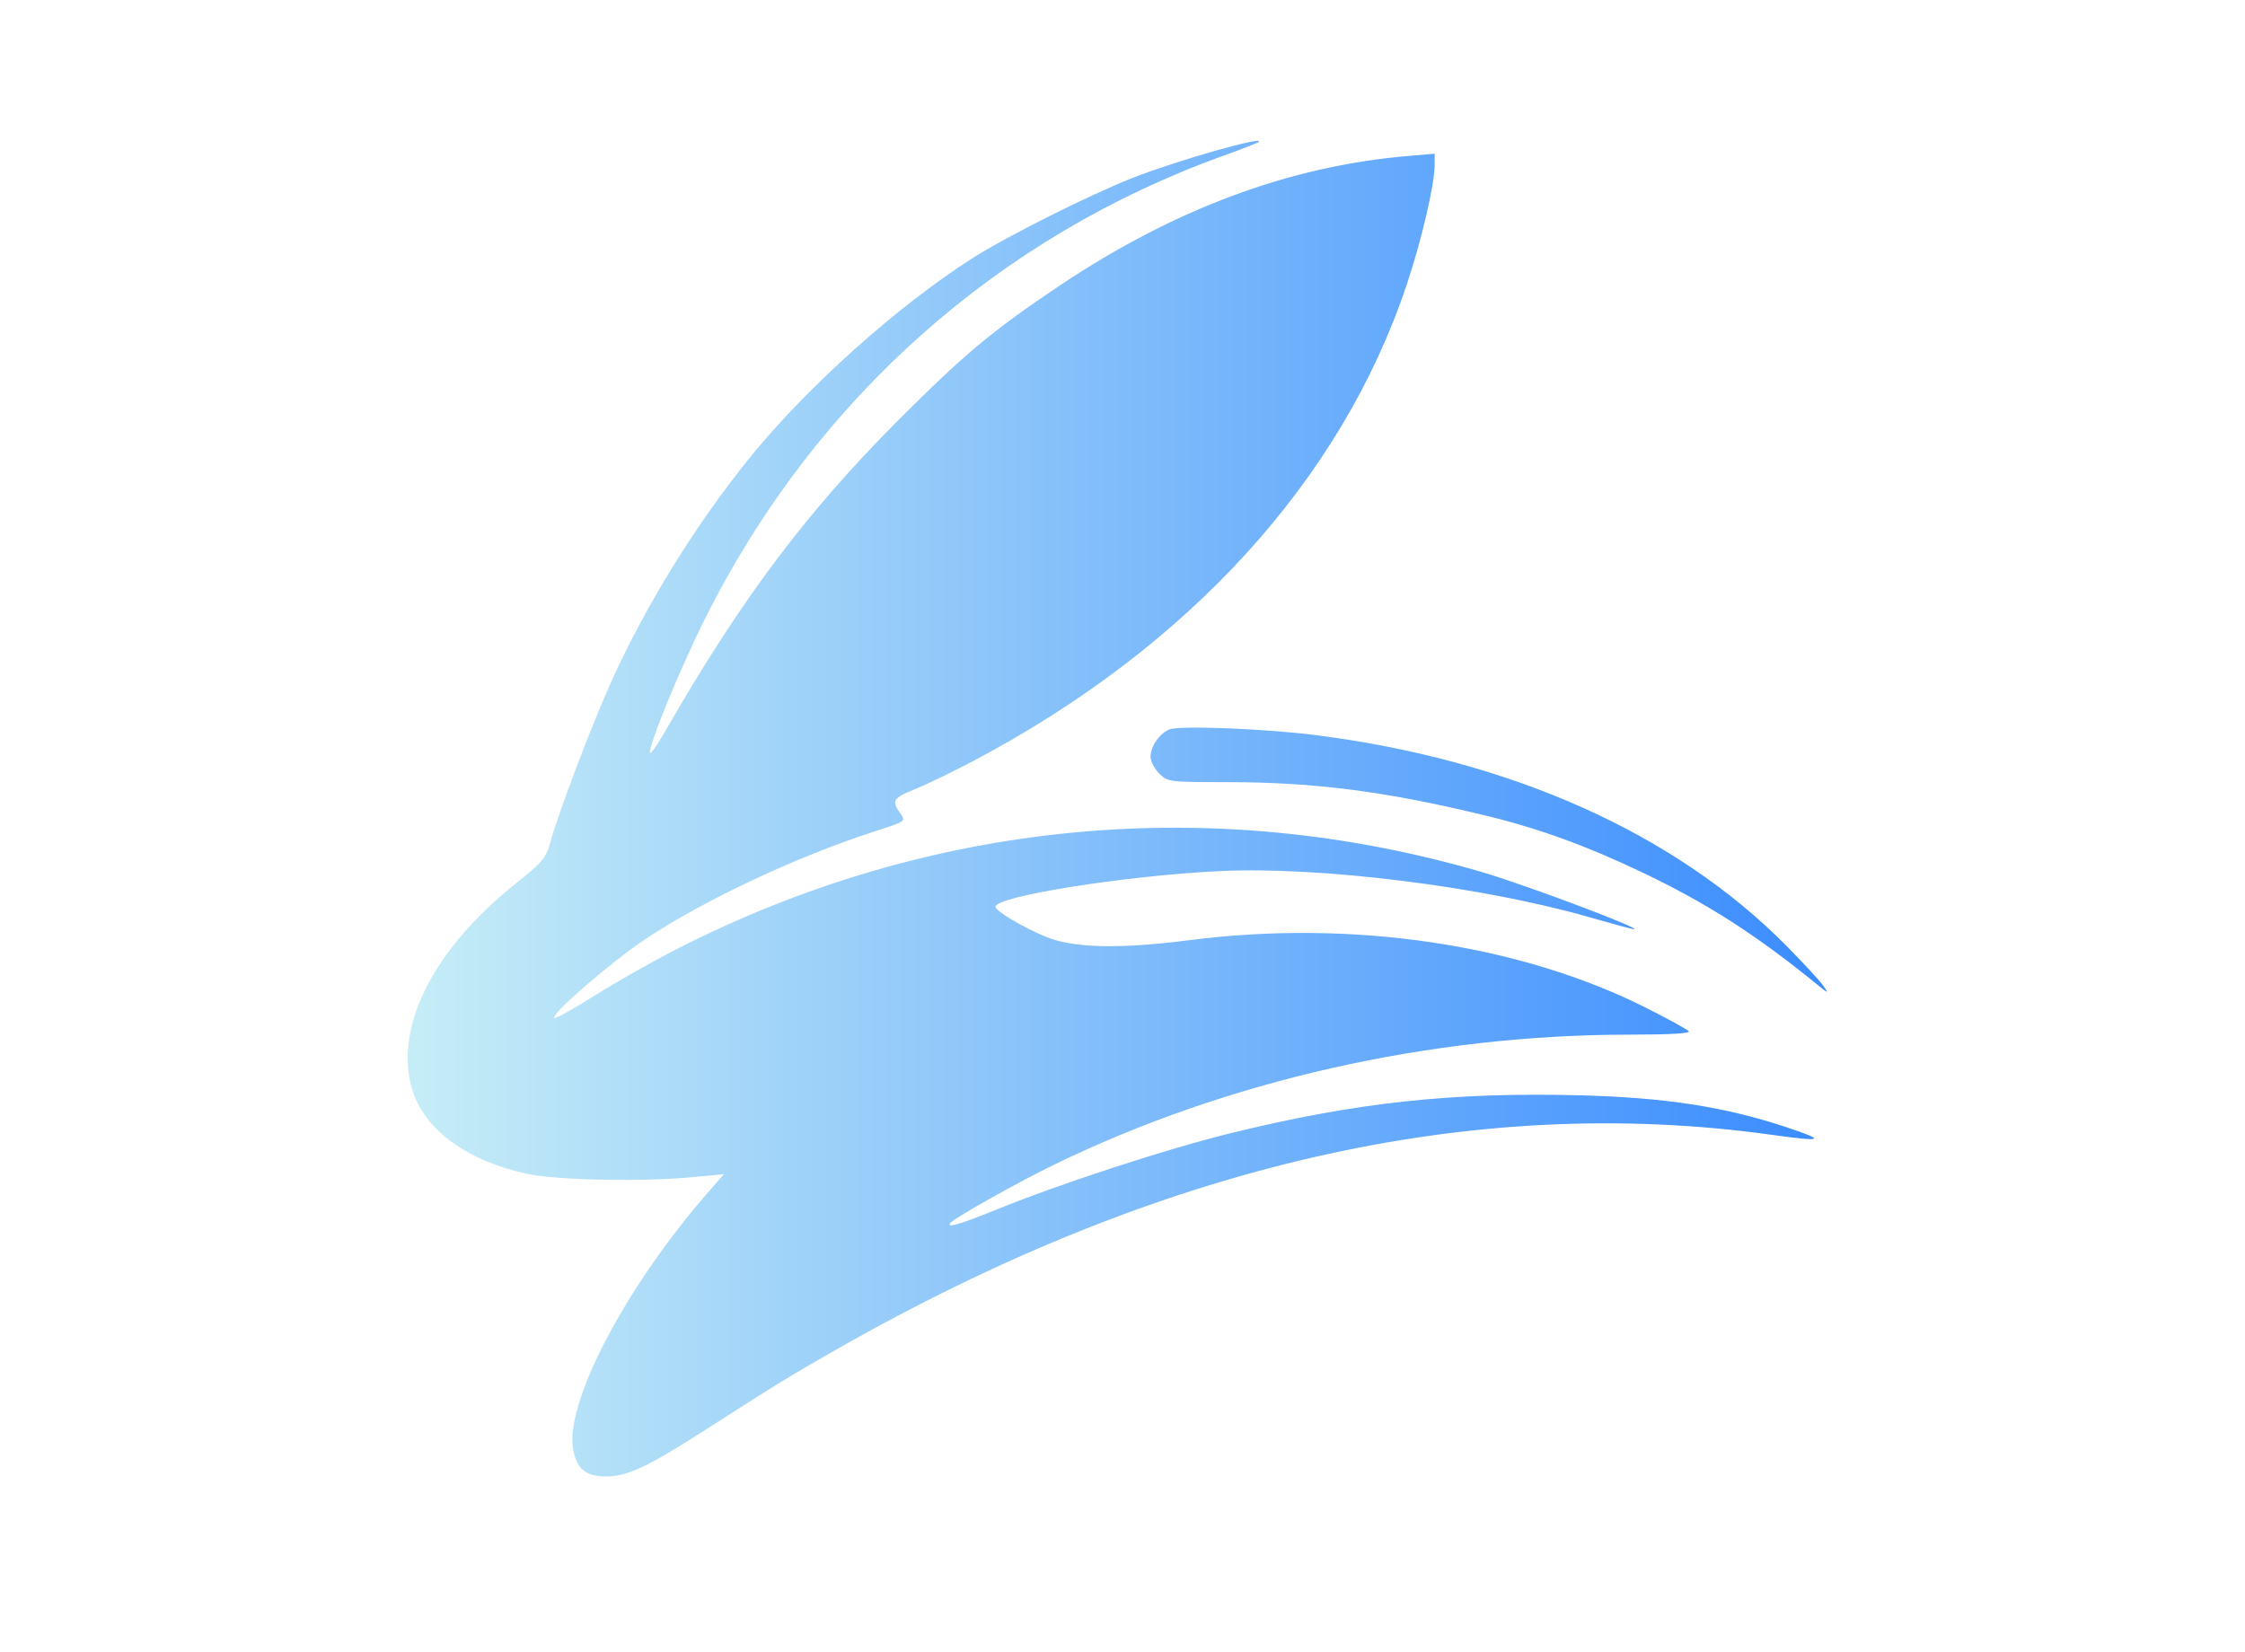
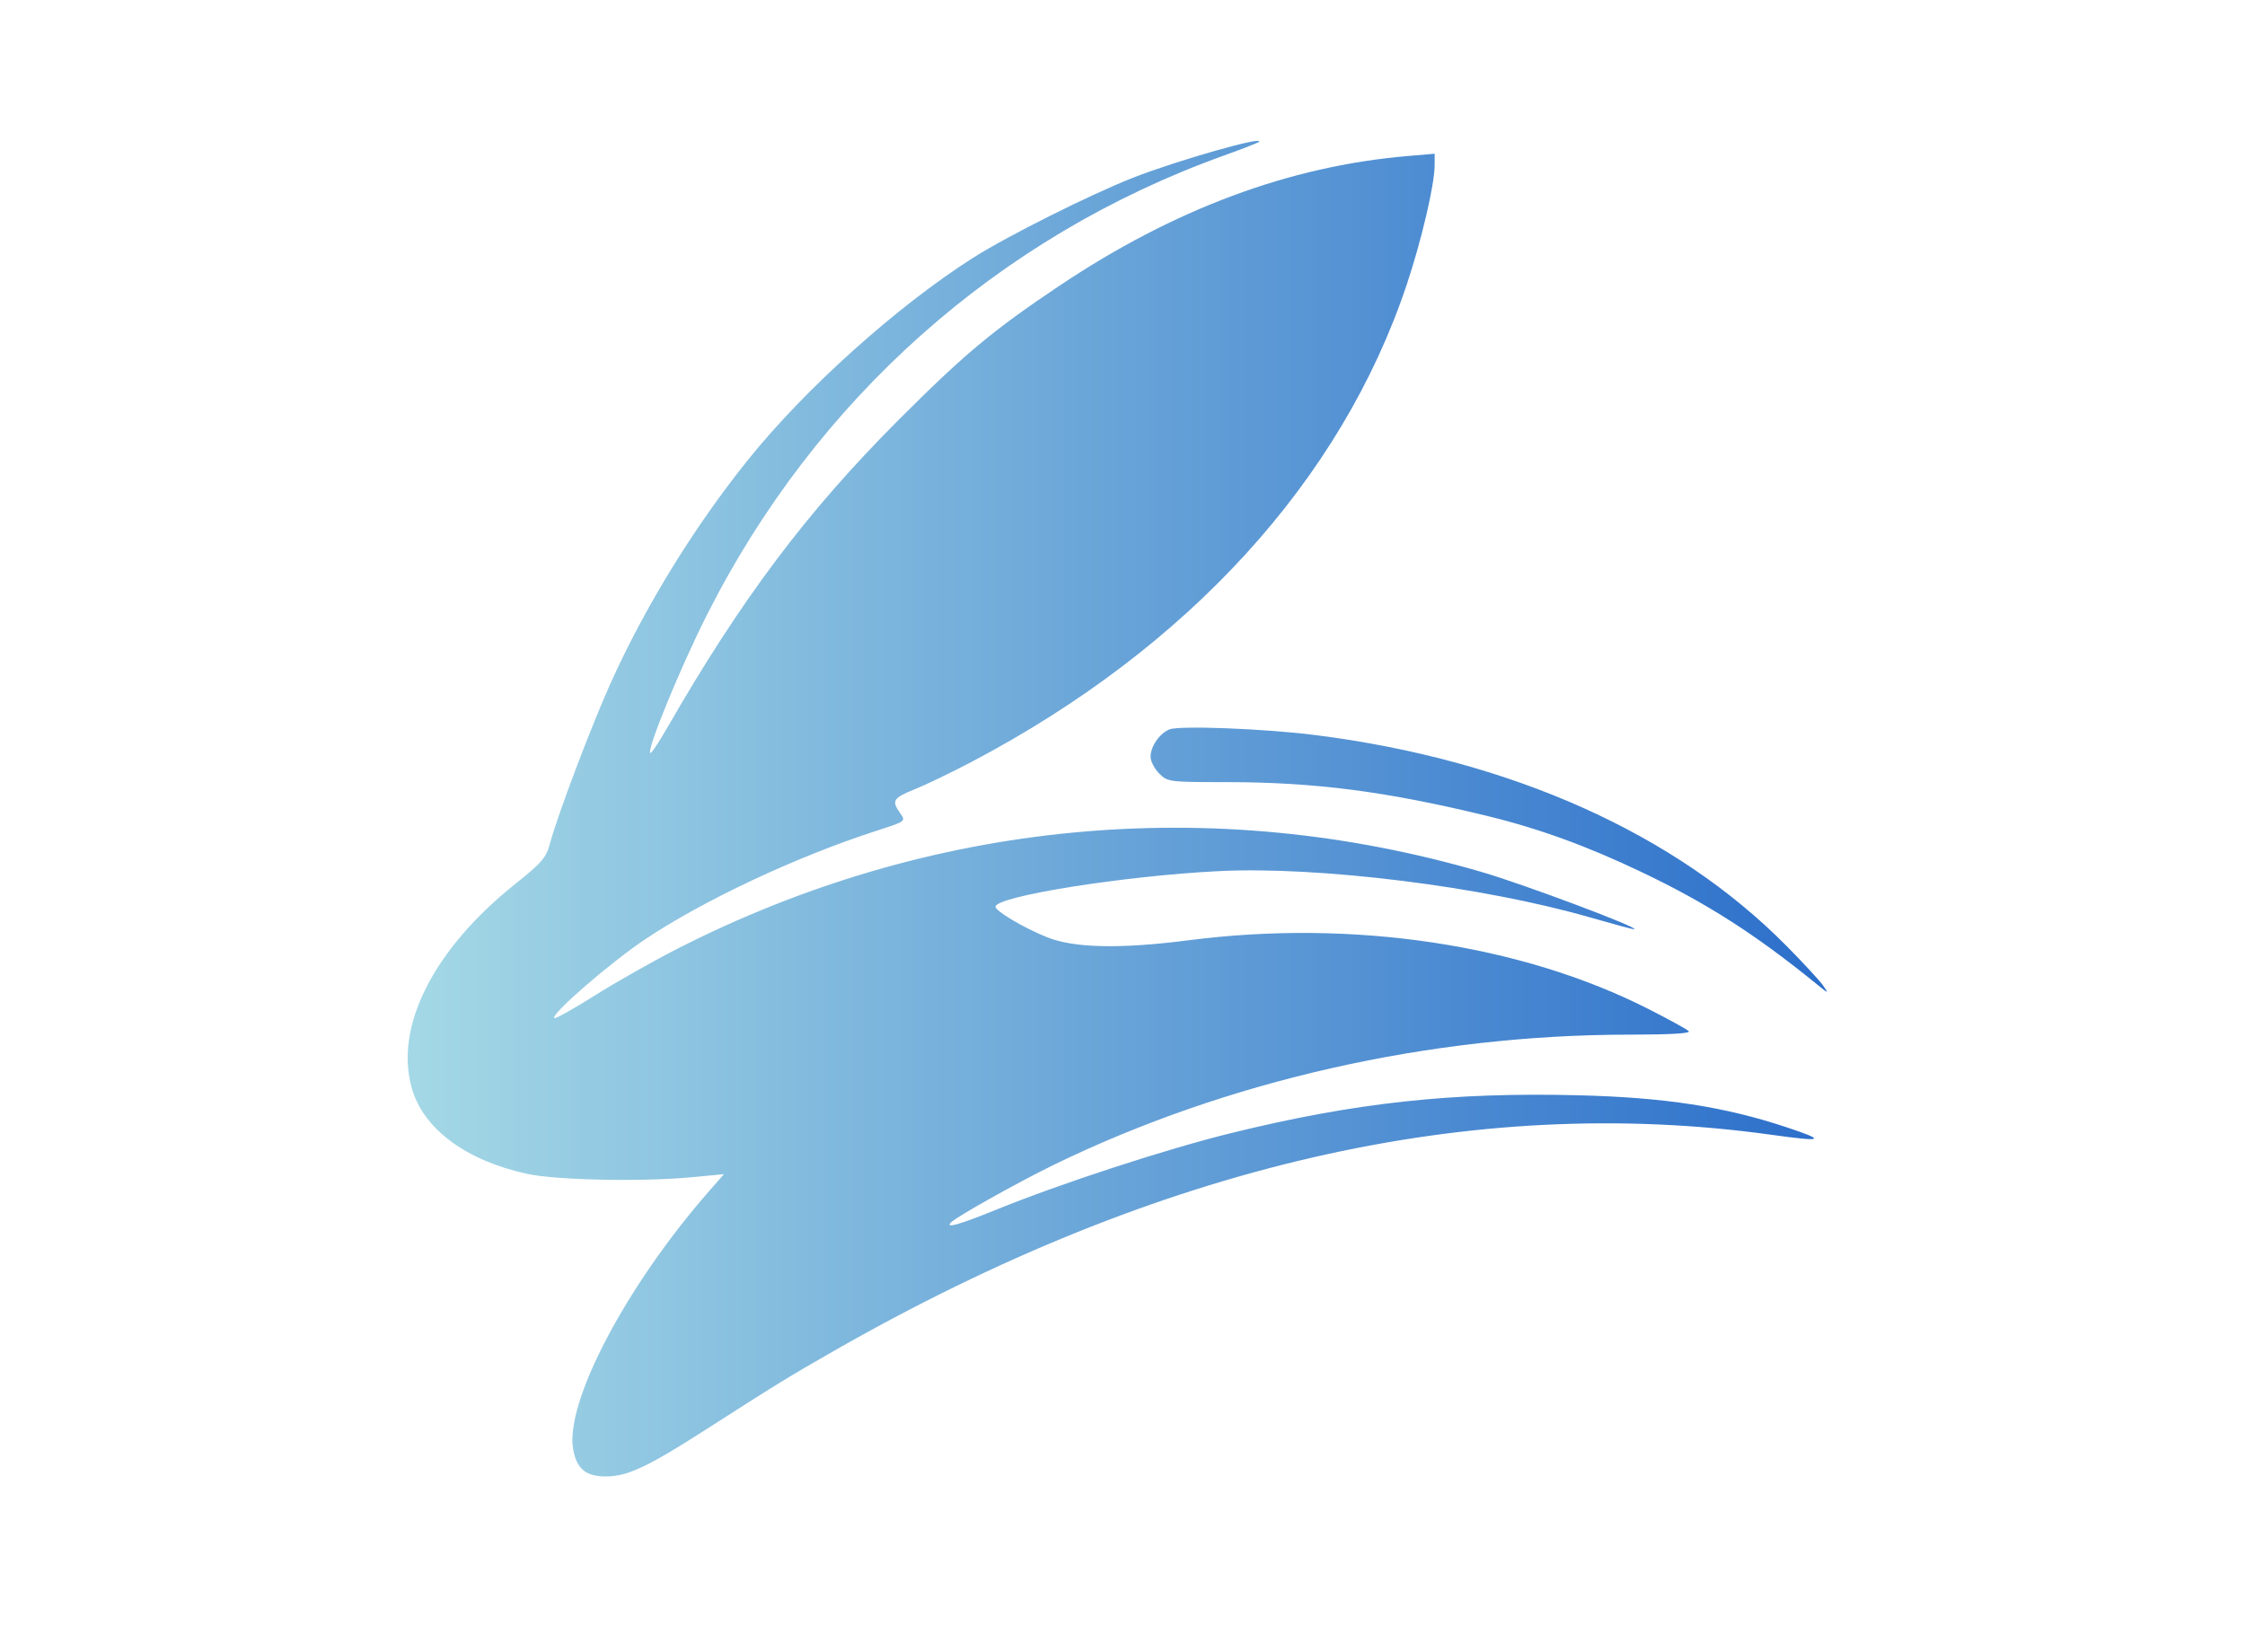
<svg xmlns="http://www.w3.org/2000/svg" id="svg" version="1.1" width="640" height="471" viewBox="0 0 640 471">
  <defs>
    <linearGradient id="gradient" x1="0%" y1="50%" x2="100%" y2="50%">
-       <stop offset="0%" style="stop-color:#c7eef7;stop-opacity:1" />
-       <stop offset="100%" style="stop-color:#398bfe;stop-opacity:1" />
+       <stop offset="0%" style="stop-color:#a5d9e6;stop-opacity:1" />
+       <stop offset="100%" style="stop-color:#2b6eca;stop-opacity:1" />
    </linearGradient>
  </defs>
  <path d="M358.864 40.470 C 358.605 40.728,354.143 42.467,348.947 44.334 C 284.621 67.446,232.573 113.729,201.443 175.500 C 193.895 190.478,184.375 213.708,185.375 214.708 C 185.621 214.954,187.715 211.857,190.030 207.827 C 211.190 170.984,229.863 146.093,255.968 119.933 C 274.854 101.008,282.998 94.207,302.034 81.466 C 334.671 59.621,367.531 47.376,401.250 44.492 L 409.000 43.829 408.984 47.165 C 408.958 52.704,405.255 68.515,401.010 81.213 C 382.392 136.898,338.799 184.709,277.000 217.224 C 271.225 220.263,263.913 223.788,260.750 225.058 C 254.629 227.517,254.126 228.307,256.511 231.712 C 258.282 234.241,258.484 234.089,249.500 237.002 C 226.868 244.341,200.420 256.771,183.918 267.825 C 173.918 274.522,156.961 289.225,158.000 290.296 C 158.275 290.579,163.450 287.694,169.500 283.883 C 175.550 280.073,186.125 274.083,193.000 270.573 C 264.905 233.856,345.414 226.155,422.387 248.633 C 434.634 252.210,468.194 264.823,465.830 264.961 C 465.461 264.982,459.741 263.440,453.118 261.534 C 422.666 252.769,376.068 246.967,347.500 248.384 C 320.590 249.719,284.052 255.527,283.798 258.510 C 283.694 259.727,291.796 264.541,298.477 267.231 C 306.163 270.326,319.360 270.612,338.812 268.103 C 385.602 262.070,433.627 269.250,469.963 287.712 C 475.721 290.638,480.874 293.474,481.416 294.016 C 482.061 294.661,476.225 295.004,464.450 295.010 C 407.520 295.043,349.853 308.084,300.500 332.086 C 290.412 336.992,272.833 346.834,271.147 348.519 C 269.278 350.389,273.301 349.263,283.966 344.933 C 302.548 337.389,332.479 327.629,351.000 323.074 C 386.266 314.400,413.893 311.393,450.000 312.298 C 474.559 312.914,491.602 315.535,509.306 321.421 C 520.784 325.236,519.954 325.640,504.924 323.552 C 419.615 311.701,330.506 332.225,238.000 385.033 C 224.991 392.460,221.855 394.386,200.762 407.913 C 184.591 418.282,178.817 420.978,172.750 420.990 C 167.060 421.002,164.441 418.869,163.413 413.387 C 160.912 400.055,178.394 366.762,202.136 339.644 L 206.387 334.788 197.443 335.644 C 183.073 337.019,158.519 336.519,150.152 334.681 C 132.833 330.876,120.785 321.947,117.439 310.437 C 112.326 292.850,123.492 270.717,146.912 252.015 C 154.528 245.934,155.702 244.562,156.798 240.464 C 158.983 232.296,168.599 206.900,174.208 194.482 C 184.044 172.710,197.989 150.083,213.332 131.000 C 229.597 110.770,255.612 87.415,277.277 73.590 C 286.990 67.393,310.855 55.436,323.062 50.653 C 335.623 45.730,360.750 38.583,358.864 40.470 M375.000 209.596 C 430.712 216.655,477.541 237.609,509.241 269.661 C 514.049 274.523,518.765 279.625,519.721 281.000 C 521.404 283.419,521.347 283.408,517.980 280.669 C 500.484 266.434,486.556 257.516,468.000 248.668 C 452.323 241.193,438.766 236.261,424.000 232.663 C 395.297 225.667,374.955 223.024,349.705 223.010 C 333.212 223.000,332.865 222.956,330.455 220.545 C 329.105 219.195,328.000 217.046,328.000 215.768 C 328.000 212.845,330.558 209.125,333.357 207.978 C 336.189 206.817,360.536 207.763,375.000 209.596" fill="url(#gradient)" fill-rule="evenodd" />
</svg>
